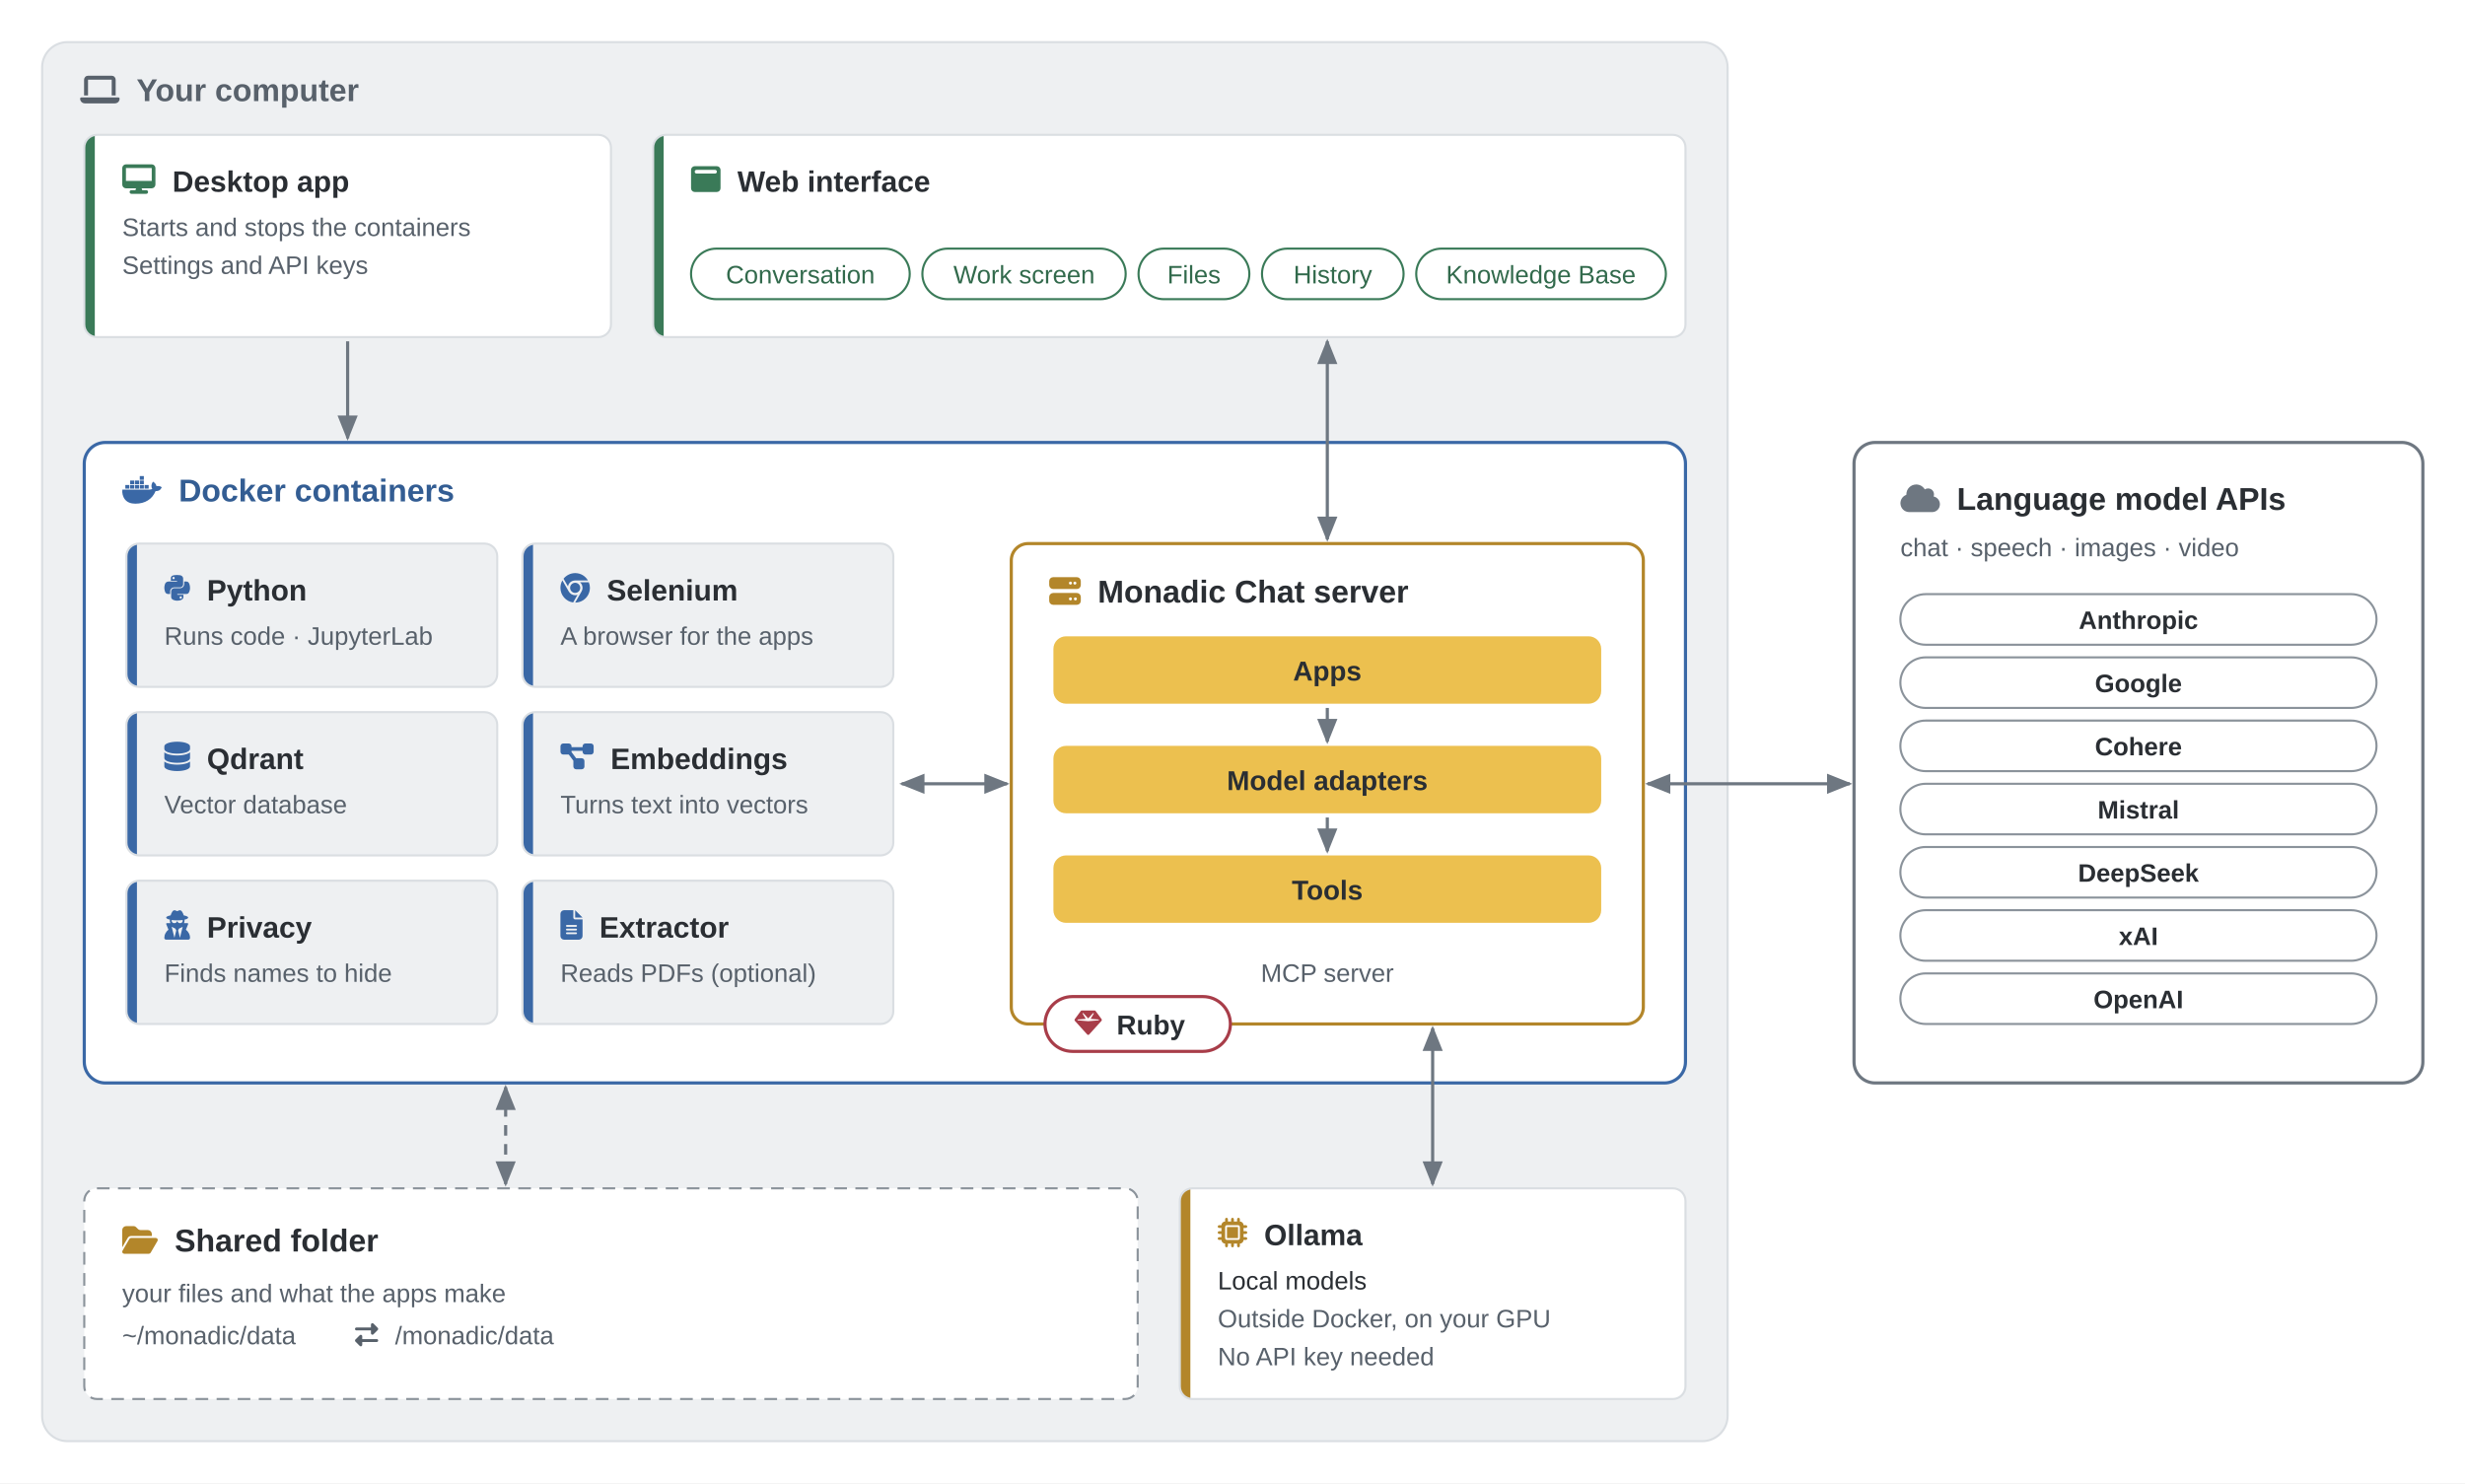
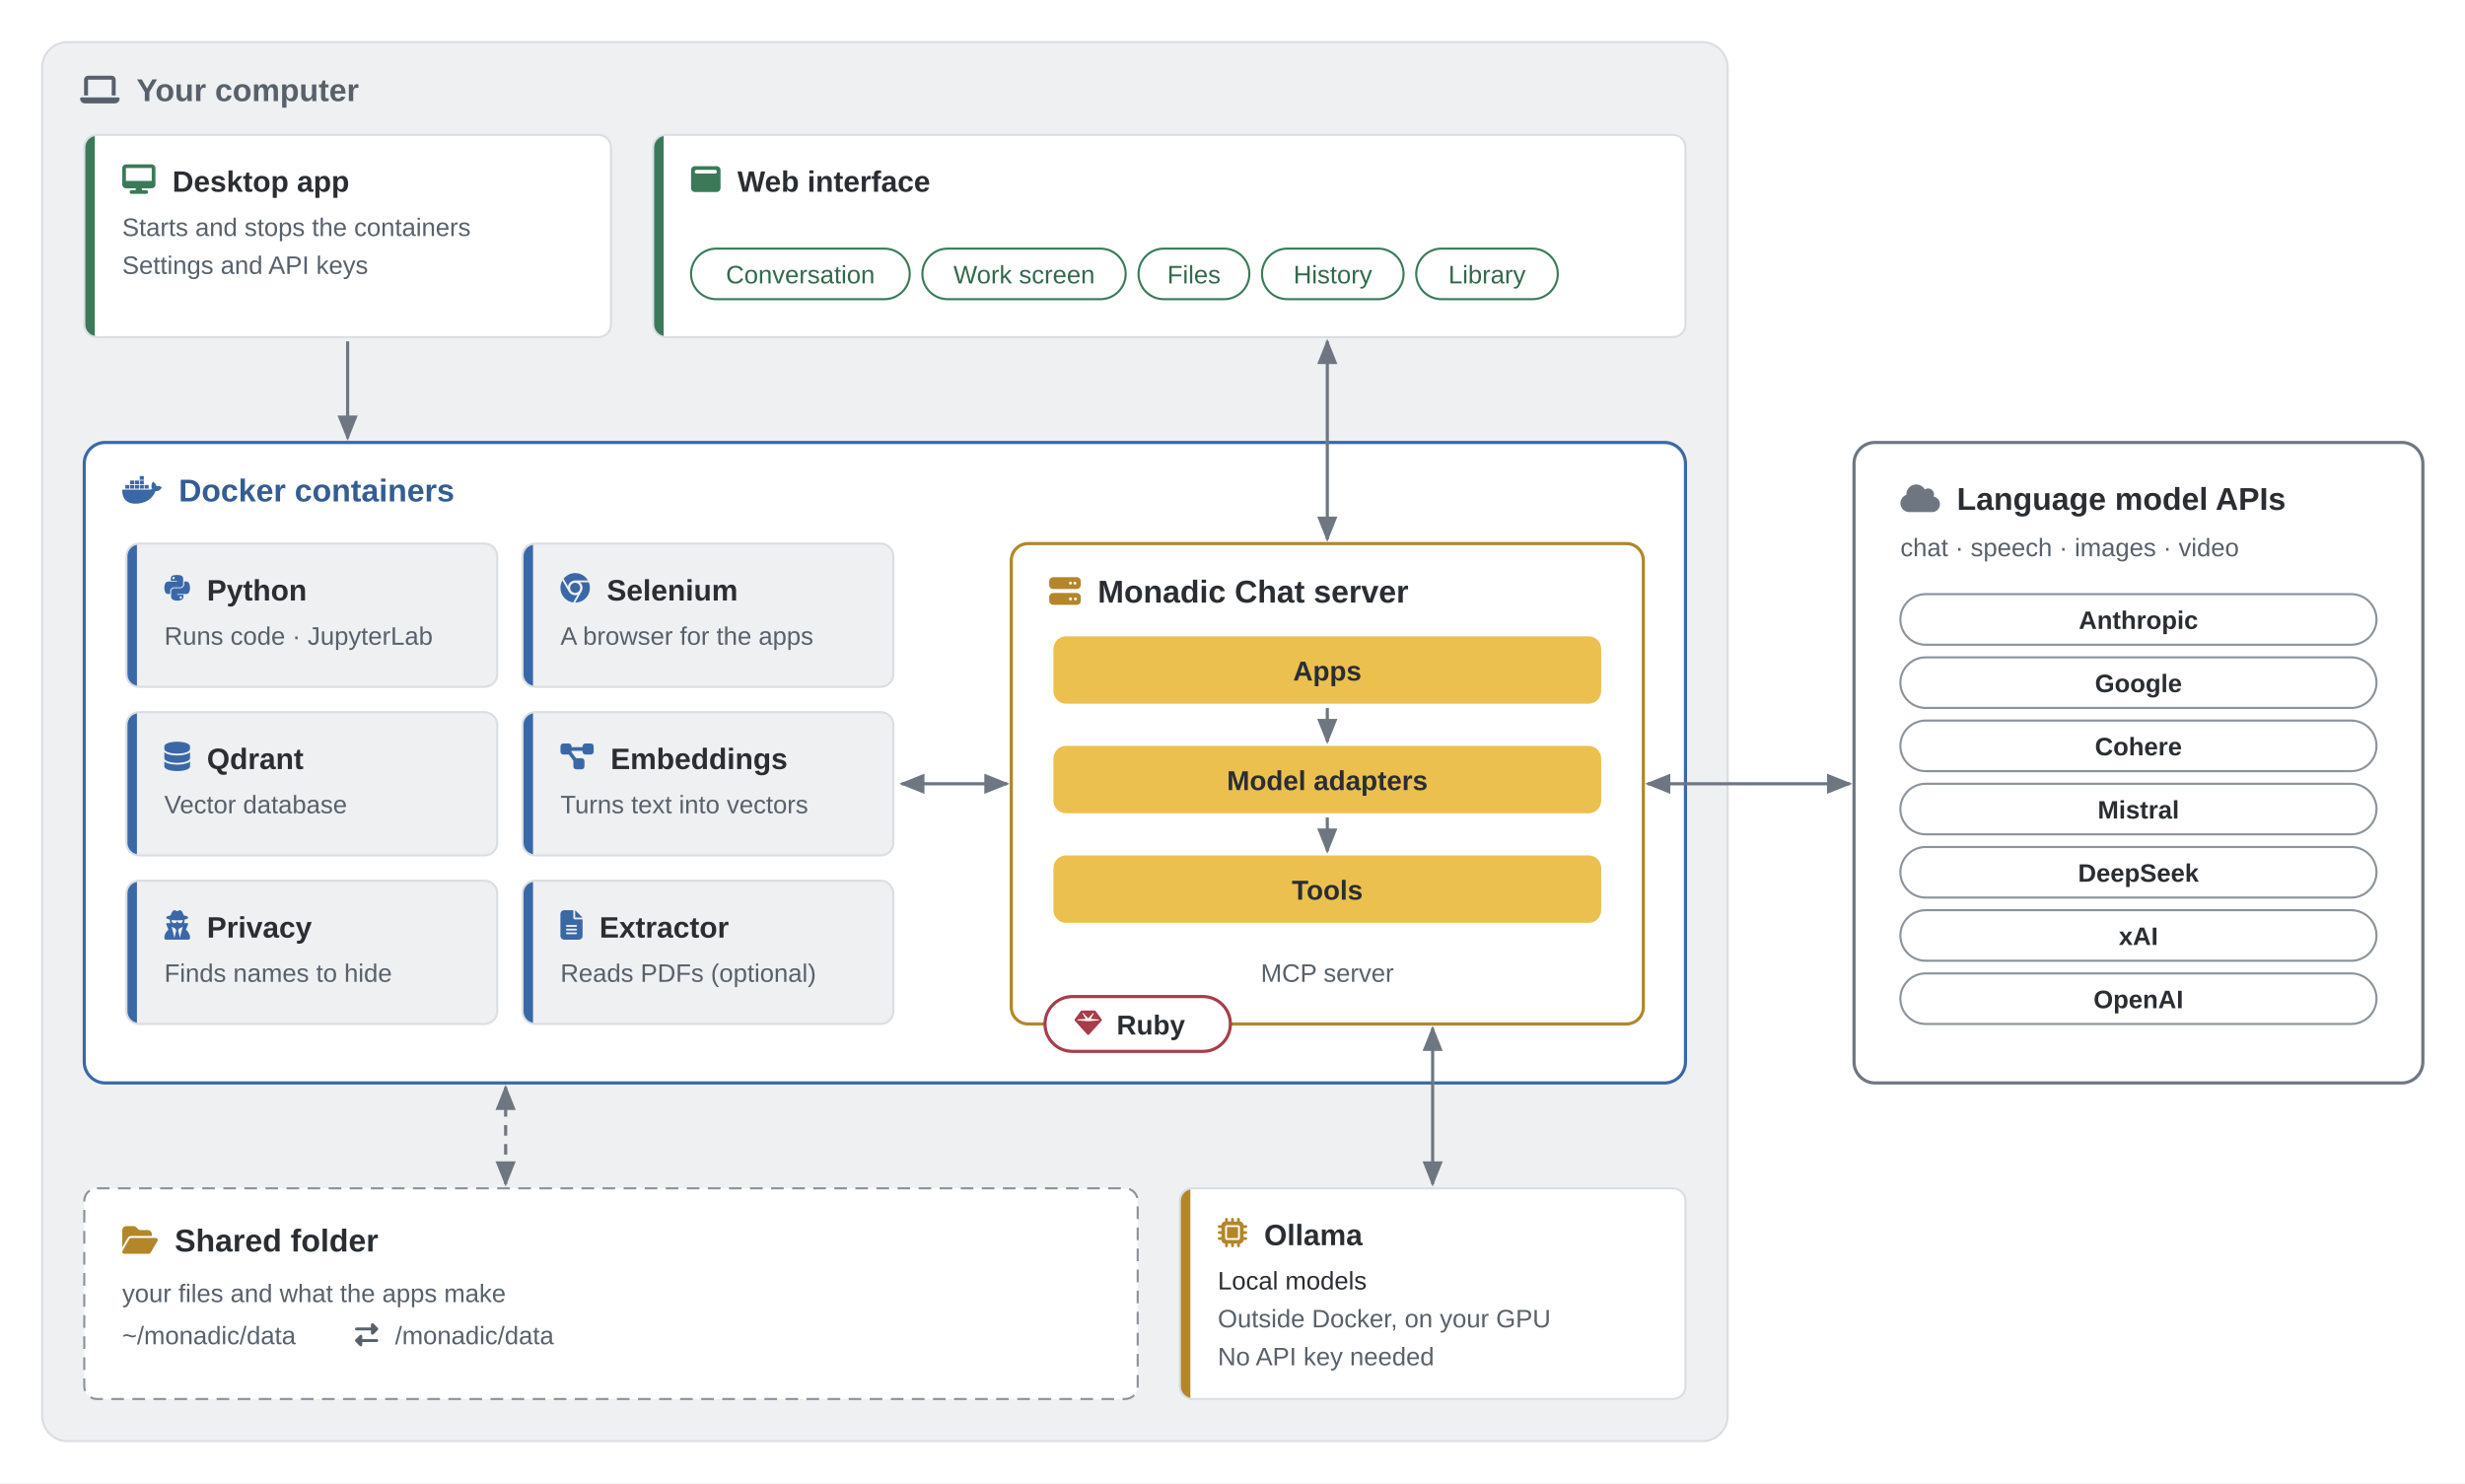
<svg xmlns="http://www.w3.org/2000/svg" role="img" width="1170" height="704" viewBox="0 0 1170 704" font-family="-apple-system, 'Hiragino Sans', 'Noto Sans JP', 'Helvetica Neue', Arial, sans-serif">
  <defs>
    <symbol id="i-brands-chrome" viewBox="0 -448 512 512">
      <path transform="scale(1 -1)" d="M0 192Q1 263 34 321L144 130Q161 100 190 82Q219 64 256 64Q277 64 297 71L221 -62Q125 -47 64 23Q2 93 0 192ZM365 126Q384 156 384 192Q382 251 341 288H493Q512 243 512 192Q511 121 477 63Q443 5 385 -29Q328 -63 256 -64L365 126ZM478 320H256H478H256Q208 319 174 291Q140 262 131 217L54 350Q90 395 142 421Q194 447 256 448Q328 447 386 413Q444 378 478 320ZM168 192Q169 229 194 254Q219 279 256 280Q293 279 318 254Q343 229 344 192Q343 155 318 130Q293 105 256 104Q219 105 194 130Q169 155 168 192Z" />
    </symbol>
    <symbol id="i-brands-docker" viewBox="0 -448 640 512">
      <path transform="scale(1 -1)" d="M350 212H284H350H284V271H350V212ZM350 416H284H350H284V355H350V416ZM428 271H362H428H362V212H428V271ZM272 343H206H272H206V283H272V343ZM350 343H284H350H284V283H350V343ZM627 243Q615 251 594 253Q574 255 554 252Q549 287 513 315L499 325L489 311Q475 289 473 260Q471 231 486 207Q472 198 437 196H2Q-4 157 7 113Q18 69 46 34Q102 -32 212 -32Q331 -32 415 21Q499 73 540 172Q558 170 585 178Q612 185 631 217Q634 222 639 232Q639 233 640 234L627 243ZM116 271H50H116H50V212H116V271ZM194 271H128H194H128V212H194V271ZM272 271H206H272H206V212H272V271ZM194 343H128H194H128V283H194V343Z" />
    </symbol>
    <symbol id="i-brands-python" viewBox="0 -448 448 512">
      <path transform="scale(1 -1)" d="M440 247Q434 271 422 286Q409 301 386 302H346V254Q345 226 326 207Q307 187 280 186H173Q150 186 135 170Q120 155 119 132V30Q120 9 135 -5Q151 -18 173 -24Q221 -40 280 -24Q300 -18 316 -5Q332 8 333 30V71H226V85H386Q409 85 421 100Q432 114 440 139Q456 186 440 248ZM286 44Q305 42 306 24Q305 5 286 3Q268 5 266 24Q268 42 286 44ZM168 200H275H168H275Q297 200 312 216Q327 231 328 254V356Q327 378 312 393Q297 408 275 412Q218 420 168 412Q135 406 124 392Q113 379 114 356V315H221V302H74Q51 302 32 288Q14 274 8 247Q0 218 0 194Q0 170 8 139Q13 115 27 100Q41 85 64 85H101V133Q102 161 121 180Q140 199 168 200ZM161 342Q143 344 141 363Q143 381 161 383Q179 381 181 363Q179 344 161 342Z" />
    </symbol>
    <symbol id="i-solid-cloud" viewBox="0 -448 640 512">
      <path transform="scale(1 -1)" d="M0 112Q2 51 42 10Q83 -30 144 -32H512Q566 -31 603 5Q639 42 640 96Q639 143 611 177Q582 212 538 221Q544 238 544 256Q543 297 516 324Q489 351 448 352Q418 352 395 336Q373 372 337 394Q301 415 256 416Q188 414 143 369Q98 324 96 256Q96 252 96 248Q96 248 96 248Q53 232 27 196Q1 160 0 112Z" />
    </symbol>
    <symbol id="i-solid-database" viewBox="0 -448 448 512">
      <path transform="scale(1 -1)" d="M448 368V320V368V320Q446 286 382 263Q319 241 224 240Q129 241 66 263Q2 286 0 320V368Q2 402 66 425Q129 447 224 448Q319 447 382 425Q446 402 448 368ZM393 233Q425 244 448 262V160Q446 126 382 103Q319 81 224 80Q129 81 66 103Q2 126 0 160V262Q23 244 55 233Q125 209 224 208Q323 209 393 233ZM0 102Q23 84 55 73Q125 49 224 48Q323 49 393 73Q425 84 448 102V16Q446 -18 382 -41Q319 -63 224 -64Q129 -63 66 -41Q2 -18 0 16V102Z" />
    </symbol>
    <symbol id="i-solid-desktop" viewBox="0 -448 576 512">
      <path transform="scale(1 -1)" d="M64 448Q37 447 19 429Q1 411 0 384V96Q1 69 19 51Q37 33 64 32H240L229 0H160Q146 0 137 -9Q128 -18 128 -32Q128 -46 137 -55Q146 -64 160 -64H416Q430 -64 439 -55Q448 -46 448 -32Q448 -18 439 -9Q430 0 416 0H347L336 32H512Q539 33 557 51Q575 69 576 96V384Q575 411 557 429Q539 447 512 448H64ZM512 384V160V384V160H64V384H512Z" />
    </symbol>
    <symbol id="i-solid-diagram-project" viewBox="0 -448 576 512">
      <path transform="scale(1 -1)" d="M0 368Q1 388 14 402Q28 415 48 416H144Q164 415 178 402Q191 388 192 368V352H384V368Q385 388 398 402Q412 415 432 416H528Q548 415 562 402Q575 388 576 368V272Q575 252 562 238Q548 225 528 224H432Q412 225 398 238Q385 252 384 272V288H192V272Q192 269 192 267L272 160H368Q388 159 402 146Q415 132 416 112V16Q415 -4 402 -18Q388 -31 368 -32H272Q252 -31 238 -18Q225 -4 224 16V112Q224 115 224 117L144 224H48Q28 225 14 238Q1 252 0 272V368Z" />
    </symbol>
    <symbol id="i-solid-file-lines" viewBox="0 -448 384 512">
      <path transform="scale(1 -1)" d="M64 448Q37 447 19 429Q1 411 0 384V0Q1 -27 19 -45Q37 -63 64 -64H320Q347 -63 365 -45Q383 -27 384 0V288H256Q242 288 233 297Q224 306 224 320V448H64ZM256 448V320V448V320H384L256 448ZM112 192H272H112H272Q287 191 288 176Q287 161 272 160H112Q97 161 96 176Q97 191 112 192ZM112 128H272H112H272Q287 127 288 112Q287 97 272 96H112Q97 97 96 112Q97 127 112 128ZM112 64H272H112H272Q287 63 288 48Q287 33 272 32H112Q97 33 96 48Q97 63 112 64Z" />
    </symbol>
    <symbol id="i-solid-folder-open" viewBox="0 -448 576 512">
      <path transform="scale(1 -1)" d="M89 224 0 72 89 224 0 72V352Q1 379 19 397Q37 415 64 416H182Q208 416 227 397L253 371Q272 352 299 352H416Q443 351 461 333Q479 315 480 288V256H144Q108 255 89 224ZM116 208Q126 223 144 224H544Q562 223 572 208Q580 192 572 176L460 -16Q450 -31 432 -32H32Q14 -31 4 -16Q-4 0 4 16L116 208Z" />
    </symbol>
    <symbol id="i-solid-gem" viewBox="0 -448 512 512">
      <path transform="scale(1 -1)" d="M117 414Q124 424 136 424H376Q388 424 395 414L507 262Q517 246 506 232L274 -24Q267 -32 256 -32Q245 -32 238 -24L6 232Q-5 246 5 262L117 414ZM155 374Q150 370 153 364L211 268L63 256Q57 255 56 248Q57 241 63 240L255 224Q256 224 256 224Q256 224 257 224L449 240Q455 241 456 248Q455 255 449 256L302 268L359 364Q362 370 357 374Q351 378 346 373L256 276L166 373Q161 378 155 374Z" />
    </symbol>
    <symbol id="i-solid-laptop" viewBox="0 -448 640 512">
      <path transform="scale(1 -1)" d="M128 416Q101 415 83 397Q65 379 64 352V96H128V352H512V96H576V352Q575 379 557 397Q539 415 512 416H128ZM19 64Q2 62 0 45Q1 12 23 -10Q44 -31 77 -32H563Q596 -31 618 -10Q639 12 640 45Q638 62 621 64H19Z" />
    </symbol>
    <symbol id="i-solid-microchip" viewBox="0 -448 512 512">
      <path transform="scale(1 -1)" d="M176 424Q174 446 152 448Q130 446 128 424V384Q101 383 83 365Q65 347 64 320H24Q2 318 0 296Q2 274 24 272H64V216H24Q2 214 0 192Q2 170 24 168H64V112H24Q2 110 0 88Q2 66 24 64H64Q65 37 83 19Q101 1 128 0V-40Q130 -62 152 -64Q174 -62 176 -40V0H232V-40Q234 -62 256 -64Q278 -62 280 -40V0H336V-40Q338 -62 360 -64Q382 -62 384 -40V0Q411 1 429 19Q447 37 448 64H488Q510 66 512 88Q510 110 488 112H448V168H488Q510 170 512 192Q510 214 488 216H448V272H488Q510 274 512 296Q510 318 488 320H448Q447 347 429 365Q411 383 384 384V424Q382 446 360 448Q338 446 336 424V384H280V424Q278 446 256 448Q234 446 232 424V384H176V424ZM160 320H352H160H352Q366 320 375 311Q384 302 384 288V96Q384 82 375 73Q366 64 352 64H160Q146 64 137 73Q128 82 128 96V288Q128 302 137 311Q146 320 160 320ZM352 288H160H352H160V96H352V288Z" />
    </symbol>
    <symbol id="i-solid-right-left" viewBox="0 -448 512 512">
      <path transform="scale(1 -1)" d="M32 352H352H32H352V416Q353 437 372 446Q391 453 407 439L503 343Q512 333 512 320Q512 307 503 297L407 201Q391 187 372 195Q353 203 352 224V288H32Q18 288 9 297Q0 306 0 320Q0 334 9 343Q18 352 32 352ZM480 96Q494 96 503 87Q512 78 512 64Q512 50 503 41Q494 32 480 32H160V-32Q159 -53 140 -62Q121 -69 105 -55L9 41Q0 51 0 64Q0 77 9 86L105 182Q121 197 140 189Q159 181 160 160V96H480Z" />
    </symbol>
    <symbol id="i-solid-server" viewBox="0 -448 512 512">
      <path transform="scale(1 -1)" d="M64 416Q37 415 19 397Q1 379 0 352V288Q1 261 19 243Q37 225 64 224H448Q475 225 493 243Q511 261 512 288V352Q511 379 493 397Q475 415 448 416H64ZM344 344Q366 342 368 320Q366 298 344 296Q322 298 320 320Q322 342 344 344ZM392 320Q394 342 416 344Q438 342 440 320Q438 298 416 296Q394 298 392 320ZM64 160Q37 159 19 141Q1 123 0 96V32Q1 5 19 -13Q37 -31 64 -32H448Q475 -31 493 -13Q511 5 512 32V96Q511 123 493 141Q475 159 448 160H64ZM344 88Q366 86 368 64Q366 42 344 40Q322 42 320 64Q322 86 344 88ZM400 64Q402 86 424 88Q446 86 448 64Q446 42 424 40Q402 42 400 64Z" />
    </symbol>
    <symbol id="i-solid-user-secret" viewBox="0 -448 448 512">
      <path transform="scale(1 -1)" d="M224 432Q215 433 209 438Q208 438 208 438Q201 446 176 448Q153 447 137 420Q120 394 110 359Q74 352 53 342Q32 332 32 320Q35 298 97 284Q96 278 96 272Q96 246 105 224H45Q33 223 32 211Q32 208 33 206L72 109Q39 84 20 47Q0 10 0 -34Q0 -47 9 -55Q17 -64 30 -64H418Q431 -64 439 -55Q448 -47 448 -34Q448 10 428 47Q409 84 376 109L415 206Q416 208 416 211Q415 223 403 224H343Q352 246 352 272Q352 278 351 284Q413 298 416 320Q416 332 395 342Q374 352 338 359Q328 394 311 420Q295 447 272 448Q247 446 240 438Q240 438 240 438Q239 438 239 438Q233 433 224 432ZM280 224H268H280H268Q241 225 231 250Q229 255 224 255Q219 255 217 250Q207 225 181 224H168Q151 224 140 236Q128 247 128 264V278Q171 272 224 272Q277 272 320 278V264Q320 247 308 236Q297 224 280 224ZM192 128 208 96 192 128 208 96 176 -32 128 160 192 128ZM320 160 272 -32 320 160 272 -32 240 96 256 128 320 160Z" />
    </symbol>
    <symbol id="i-solid-window-maximize" viewBox="0 -448 512 512">
      <path transform="scale(1 -1)" d="M64 416Q37 415 19 397Q1 379 0 352V32Q1 5 19 -13Q37 -31 64 -32H448Q475 -31 493 -13Q511 5 512 32V352Q511 379 493 397Q475 415 448 416H64ZM96 352H416H96H416Q430 352 439 343Q448 334 448 320Q448 306 439 297Q430 288 416 288H96Q82 288 73 297Q64 306 64 320Q64 334 73 343Q82 352 96 352Z" />
    </symbol>
    <marker id="arrow" viewBox="0 0 10 10" refX="9" refY="5" markerUnits="userSpaceOnUse" markerWidth="12" markerHeight="12" orient="auto">
      <path d="M0 1 L10 5 L0 9 z" fill="#6e7781" />
    </marker>
    <marker id="arrow-back" viewBox="0 0 10 10" refX="1" refY="5" markerUnits="userSpaceOnUse" markerWidth="12" markerHeight="12" orient="auto">
      <path d="M10 1 L0 5 L10 9 z" fill="#6e7781" />
    </marker>
  </defs>
  <rect width="1170" height="704" fill="#ffffff" />
  <rect x="20" y="20" width="800" height="664" rx="12" fill="#eef0f2" stroke="#dadee2" />
  <use href="#i-solid-laptop" x="38.0" y="35.0" width="18.8" height="15" fill="#58616b" />
  <text x="64.8" y="48.0" font-size="15" fill="#58616b" font-weight="700">Your computer</text>
  <rect x="40" y="64" width="250" height="96" rx="6" fill="#3a7a58" />
  <path d="M45 64 H284 A6 6 0 0 1 290 70 V154 A6 6 0 0 1 284 160 H45 Z" fill="#ffffff" />
  <rect x="40" y="64" width="250" height="96" rx="6" fill="none" stroke="#dadee2" />
  <use href="#i-solid-desktop" x="58.0" y="78.0" width="15.8" height="14" fill="#3a7a58" />
  <text x="81.8" y="91.0" font-size="14" fill="#2a2e33" font-weight="700">Desktop app</text>
  <text x="58.0" y="112.0" font-size="12" fill="#58616b">Starts and stops the containers</text>
  <text x="58.0" y="130.0" font-size="12" fill="#58616b">Settings and API keys</text>
  <rect x="310" y="64" width="490" height="96" rx="6" fill="#3a7a58" />
  <path d="M315 64 H794 A6 6 0 0 1 800 70 V154 A6 6 0 0 1 794 160 H315 Z" fill="#ffffff" />
  <rect x="310" y="64" width="490" height="96" rx="6" fill="none" stroke="#dadee2" />
  <use href="#i-solid-window-maximize" x="328.0" y="78.0" width="14.0" height="14" fill="#3a7a58" />
  <text x="350.0" y="91.0" font-size="14" fill="#2a2e33" font-weight="700">Web interface</text>
  <rect x="328.0" y="118" width="103.8" height="24" rx="12" fill="none" stroke="#3a7a58" />
  <text x="379.9" y="134.5" font-size="12" fill="#326a4c" text-anchor="middle">Conversation</text>
  <rect x="437.8" y="118" width="96.5" height="24" rx="12" fill="none" stroke="#3a7a58" />
  <text x="486.1" y="134.5" font-size="12" fill="#326a4c" text-anchor="middle">Work screen</text>
  <rect x="540.4" y="118" width="52.6" height="24" rx="12" fill="none" stroke="#3a7a58" />
  <text x="566.7" y="134.5" font-size="12" fill="#326a4c" text-anchor="middle">Files</text>
  <rect x="599.0" y="118" width="67.2" height="24" rx="12" fill="none" stroke="#3a7a58" />
  <text x="632.6" y="134.5" font-size="12" fill="#326a4c" text-anchor="middle">History</text>
-   <rect x="672.2" y="118" width="118.5" height="24" rx="12" fill="none" stroke="#3a7a58" />
-   <text x="731.4" y="134.5" font-size="12" fill="#326a4c" text-anchor="middle">Knowledge Base</text>
+   <rect x="672.2" y="118" width="67.2" height="24" rx="12" fill="none" stroke="#3a7a58" />
+   <text x="705.8" y="134.5" font-size="12" fill="#326a4c" text-anchor="middle">Library</text>
  <rect x="40" y="210" width="760" height="304" rx="10" fill="#ffffff" stroke="#3a68a6" stroke-width="1.5" />
  <use href="#i-brands-docker" x="58.0" y="225.0" width="18.8" height="15" fill="#3a68a6" />
  <text x="84.8" y="238.0" font-size="15" fill="#335d93" font-weight="700">Docker containers</text>
  <rect x="60" y="258" width="176" height="68" rx="6" fill="#3a68a6" />
  <path d="M65 258 H230 A6 6 0 0 1 236 264 V320 A6 6 0 0 1 230 326 H65 Z" fill="#eef0f2" />
  <rect x="60" y="258" width="176" height="68" rx="6" fill="none" stroke="#dadee2" />
  <use href="#i-brands-python" x="78.0" y="272.0" width="12.2" height="14" fill="#3a68a6" />
  <text x="98.2" y="285.0" font-size="14" fill="#2a2e33" font-weight="700">Python</text>
  <text x="78.0" y="306.0" font-size="12" fill="#58616b">Runs code · JupyterLab</text>
  <rect x="248" y="258" width="176" height="68" rx="6" fill="#3a68a6" />
  <path d="M253 258 H418 A6 6 0 0 1 424 264 V320 A6 6 0 0 1 418 326 H253 Z" fill="#eef0f2" />
  <rect x="248" y="258" width="176" height="68" rx="6" fill="none" stroke="#dadee2" />
  <use href="#i-brands-chrome" x="266.0" y="272.0" width="14.0" height="14" fill="#3a68a6" />
  <text x="288.0" y="285.0" font-size="14" fill="#2a2e33" font-weight="700">Selenium</text>
  <text x="266.0" y="306.0" font-size="12" fill="#58616b">A browser for the apps</text>
  <rect x="60" y="338" width="176" height="68" rx="6" fill="#3a68a6" />
  <path d="M65 338 H230 A6 6 0 0 1 236 344 V400 A6 6 0 0 1 230 406 H65 Z" fill="#eef0f2" />
  <rect x="60" y="338" width="176" height="68" rx="6" fill="none" stroke="#dadee2" />
  <use href="#i-solid-database" x="78.0" y="352.0" width="12.2" height="14" fill="#3a68a6" />
  <text x="98.2" y="365.0" font-size="14" fill="#2a2e33" font-weight="700">Qdrant</text>
  <text x="78.0" y="386.0" font-size="12" fill="#58616b">Vector database</text>
  <rect x="248" y="338" width="176" height="68" rx="6" fill="#3a68a6" />
  <path d="M253 338 H418 A6 6 0 0 1 424 344 V400 A6 6 0 0 1 418 406 H253 Z" fill="#eef0f2" />
  <rect x="248" y="338" width="176" height="68" rx="6" fill="none" stroke="#dadee2" />
  <use href="#i-solid-diagram-project" x="266.0" y="352.0" width="15.8" height="14" fill="#3a68a6" />
  <text x="289.8" y="365.0" font-size="14" fill="#2a2e33" font-weight="700">Embeddings</text>
  <text x="266.0" y="386.0" font-size="12" fill="#58616b">Turns text into vectors</text>
  <rect x="60" y="418" width="176" height="68" rx="6" fill="#3a68a6" />
  <path d="M65 418 H230 A6 6 0 0 1 236 424 V480 A6 6 0 0 1 230 486 H65 Z" fill="#eef0f2" />
  <rect x="60" y="418" width="176" height="68" rx="6" fill="none" stroke="#dadee2" />
  <use href="#i-solid-user-secret" x="78.0" y="432.0" width="12.2" height="14" fill="#3a68a6" />
  <text x="98.2" y="445.0" font-size="14" fill="#2a2e33" font-weight="700">Privacy</text>
  <text x="78.0" y="466.0" font-size="12" fill="#58616b">Finds names to hide</text>
  <rect x="248" y="418" width="176" height="68" rx="6" fill="#3a68a6" />
  <path d="M253 418 H418 A6 6 0 0 1 424 424 V480 A6 6 0 0 1 418 486 H253 Z" fill="#eef0f2" />
  <rect x="248" y="418" width="176" height="68" rx="6" fill="none" stroke="#dadee2" />
  <use href="#i-solid-file-lines" x="266.0" y="432.0" width="10.5" height="14" fill="#3a68a6" />
  <text x="284.5" y="445.0" font-size="14" fill="#2a2e33" font-weight="700">Extractor</text>
  <text x="266.0" y="466.0" font-size="12" fill="#58616b">Reads PDFs (optional)</text>
  <rect x="480" y="258" width="300" height="228" rx="8" fill="#ffffff" stroke="#b3862a" stroke-width="1.5" />
  <use href="#i-solid-server" x="498.0" y="273.0" width="15.0" height="15" fill="#b3862a" />
  <text x="521.0" y="286.0" font-size="15" fill="#2a2e33" font-weight="700">Monadic Chat server</text>
  <rect x="500" y="302" width="260" height="32" rx="6" fill="#ecc04f" />
  <text x="630.0" y="323.0" font-size="13" fill="#2a2e33" font-weight="700" text-anchor="middle">Apps</text>
  <line x1="630" y1="336" x2="630" y2="352" stroke="#6e7781" stroke-width="1.5" marker-end="url(#arrow)" />
  <rect x="500" y="354" width="260" height="32" rx="6" fill="#ecc04f" />
  <text x="630.0" y="375.0" font-size="13" fill="#2a2e33" font-weight="700" text-anchor="middle">Model adapters</text>
  <line x1="630" y1="388" x2="630" y2="404" stroke="#6e7781" stroke-width="1.5" marker-end="url(#arrow)" />
  <rect x="500" y="406" width="260" height="32" rx="6" fill="#ecc04f" />
  <text x="630.0" y="427.0" font-size="13" fill="#2a2e33" font-weight="700" text-anchor="middle">Tools</text>
  <text x="630.0" y="466.0" font-size="12" fill="#58616b" text-anchor="middle">MCP server</text>
  <rect x="496" y="473" width="88" height="26" rx="13" fill="#ffffff" stroke="#a83d49" stroke-width="1.5" />
  <use href="#i-solid-gem" x="510.0" y="479.0" width="13.0" height="13" fill="#a83d49" />
  <text x="530.0" y="491.0" font-size="13" fill="#2a2e33" font-weight="700">Ruby</text>
  <line x1="428" y1="372" x2="478" y2="372" stroke="#6e7781" stroke-width="1.5" marker-end="url(#arrow)" marker-start="url(#arrow-back)" />
  <rect x="40" y="564" width="500" height="100" rx="6" fill="#ffffff" stroke="#8b939b" stroke-dasharray="6 4" />
  <use href="#i-solid-folder-open" x="58.0" y="581.0" width="16.9" height="15" fill="#b3862a" />
  <text x="82.9" y="594.0" font-size="15" fill="#2a2e33" font-weight="700">Shared folder</text>
  <text x="58.0" y="618.0" font-size="12" fill="#58616b">your files and what the apps make</text>
  <text x="58.0" y="638.0" font-size="12" fill="#58616b">~/monadic/data</text>
  <use href="#i-solid-right-left" x="168.5" y="628.0" width="11.0" height="11" fill="#58616b" />
  <text x="187.5" y="638.0" font-size="12" fill="#58616b">/monadic/data</text>
  <rect x="560" y="564" width="240" height="100" rx="6" fill="#b3862a" />
  <path d="M565 564 H794 A6 6 0 0 1 800 570 V658 A6 6 0 0 1 794 664 H565 Z" fill="#ffffff" />
  <rect x="560" y="564" width="240" height="100" rx="6" fill="none" stroke="#dadee2" />
  <use href="#i-solid-microchip" x="578.0" y="578.0" width="14.0" height="14" fill="#b3862a" />
  <text x="600.0" y="591.0" font-size="14" fill="#2a2e33" font-weight="700">Ollama</text>
  <text x="578.0" y="612.0" font-size="12" fill="#2a2e33">Local models</text>
  <text x="578.0" y="630.0" font-size="12" fill="#58616b">Outside Docker, on your GPU</text>
  <text x="578.0" y="648.0" font-size="12" fill="#58616b">No API key needed</text>
  <line x1="165" y1="162" x2="165" y2="208" stroke="#6e7781" stroke-width="1.5" marker-end="url(#arrow)" />
  <line x1="630" y1="162" x2="630" y2="256" stroke="#6e7781" stroke-width="1.5" marker-end="url(#arrow)" marker-start="url(#arrow-back)" />
  <line x1="240" y1="516" x2="240" y2="562" stroke="#6e7781" stroke-width="1.5" stroke-dasharray="5 4" marker-end="url(#arrow)" marker-start="url(#arrow-back)" />
  <line x1="680" y1="488" x2="680" y2="562" stroke="#6e7781" stroke-width="1.5" marker-end="url(#arrow)" marker-start="url(#arrow-back)" />
  <rect x="880" y="210" width="270" height="304" rx="10" fill="#ffffff" stroke="#6e7781" stroke-width="1.5" />
  <use href="#i-solid-cloud" x="902.0" y="229.0" width="18.8" height="15" fill="#6e7781" />
  <text x="928.8" y="242.0" font-size="15" fill="#2a2e33" font-weight="700">Language model APIs</text>
  <text x="902.0" y="264.0" font-size="12" fill="#58616b">chat · speech · images · video</text>
  <rect x="902.0" y="282" width="226.0" height="24" rx="12" fill="none" stroke="#8b939b" />
  <text x="1015.0" y="298.5" font-size="12" fill="#2a2e33" font-weight="700" text-anchor="middle">Anthropic</text>
  <rect x="902.0" y="312" width="226.0" height="24" rx="12" fill="none" stroke="#8b939b" />
  <text x="1015.0" y="328.5" font-size="12" fill="#2a2e33" font-weight="700" text-anchor="middle">Google</text>
  <rect x="902.0" y="342" width="226.0" height="24" rx="12" fill="none" stroke="#8b939b" />
  <text x="1015.0" y="358.5" font-size="12" fill="#2a2e33" font-weight="700" text-anchor="middle">Cohere</text>
  <rect x="902.0" y="372" width="226.0" height="24" rx="12" fill="none" stroke="#8b939b" />
  <text x="1015.0" y="388.5" font-size="12" fill="#2a2e33" font-weight="700" text-anchor="middle">Mistral</text>
  <rect x="902.0" y="402" width="226.0" height="24" rx="12" fill="none" stroke="#8b939b" />
  <text x="1015.0" y="418.5" font-size="12" fill="#2a2e33" font-weight="700" text-anchor="middle">DeepSeek</text>
  <rect x="902.0" y="432" width="226.0" height="24" rx="12" fill="none" stroke="#8b939b" />
  <text x="1015.0" y="448.5" font-size="12" fill="#2a2e33" font-weight="700" text-anchor="middle">xAI</text>
  <rect x="902.0" y="462" width="226.0" height="24" rx="12" fill="none" stroke="#8b939b" />
  <text x="1015.0" y="478.5" font-size="12" fill="#2a2e33" font-weight="700" text-anchor="middle">OpenAI</text>
  <line x1="782" y1="372" x2="878" y2="372" stroke="#6e7781" stroke-width="1.5" marker-end="url(#arrow)" marker-start="url(#arrow-back)" />
</svg>
